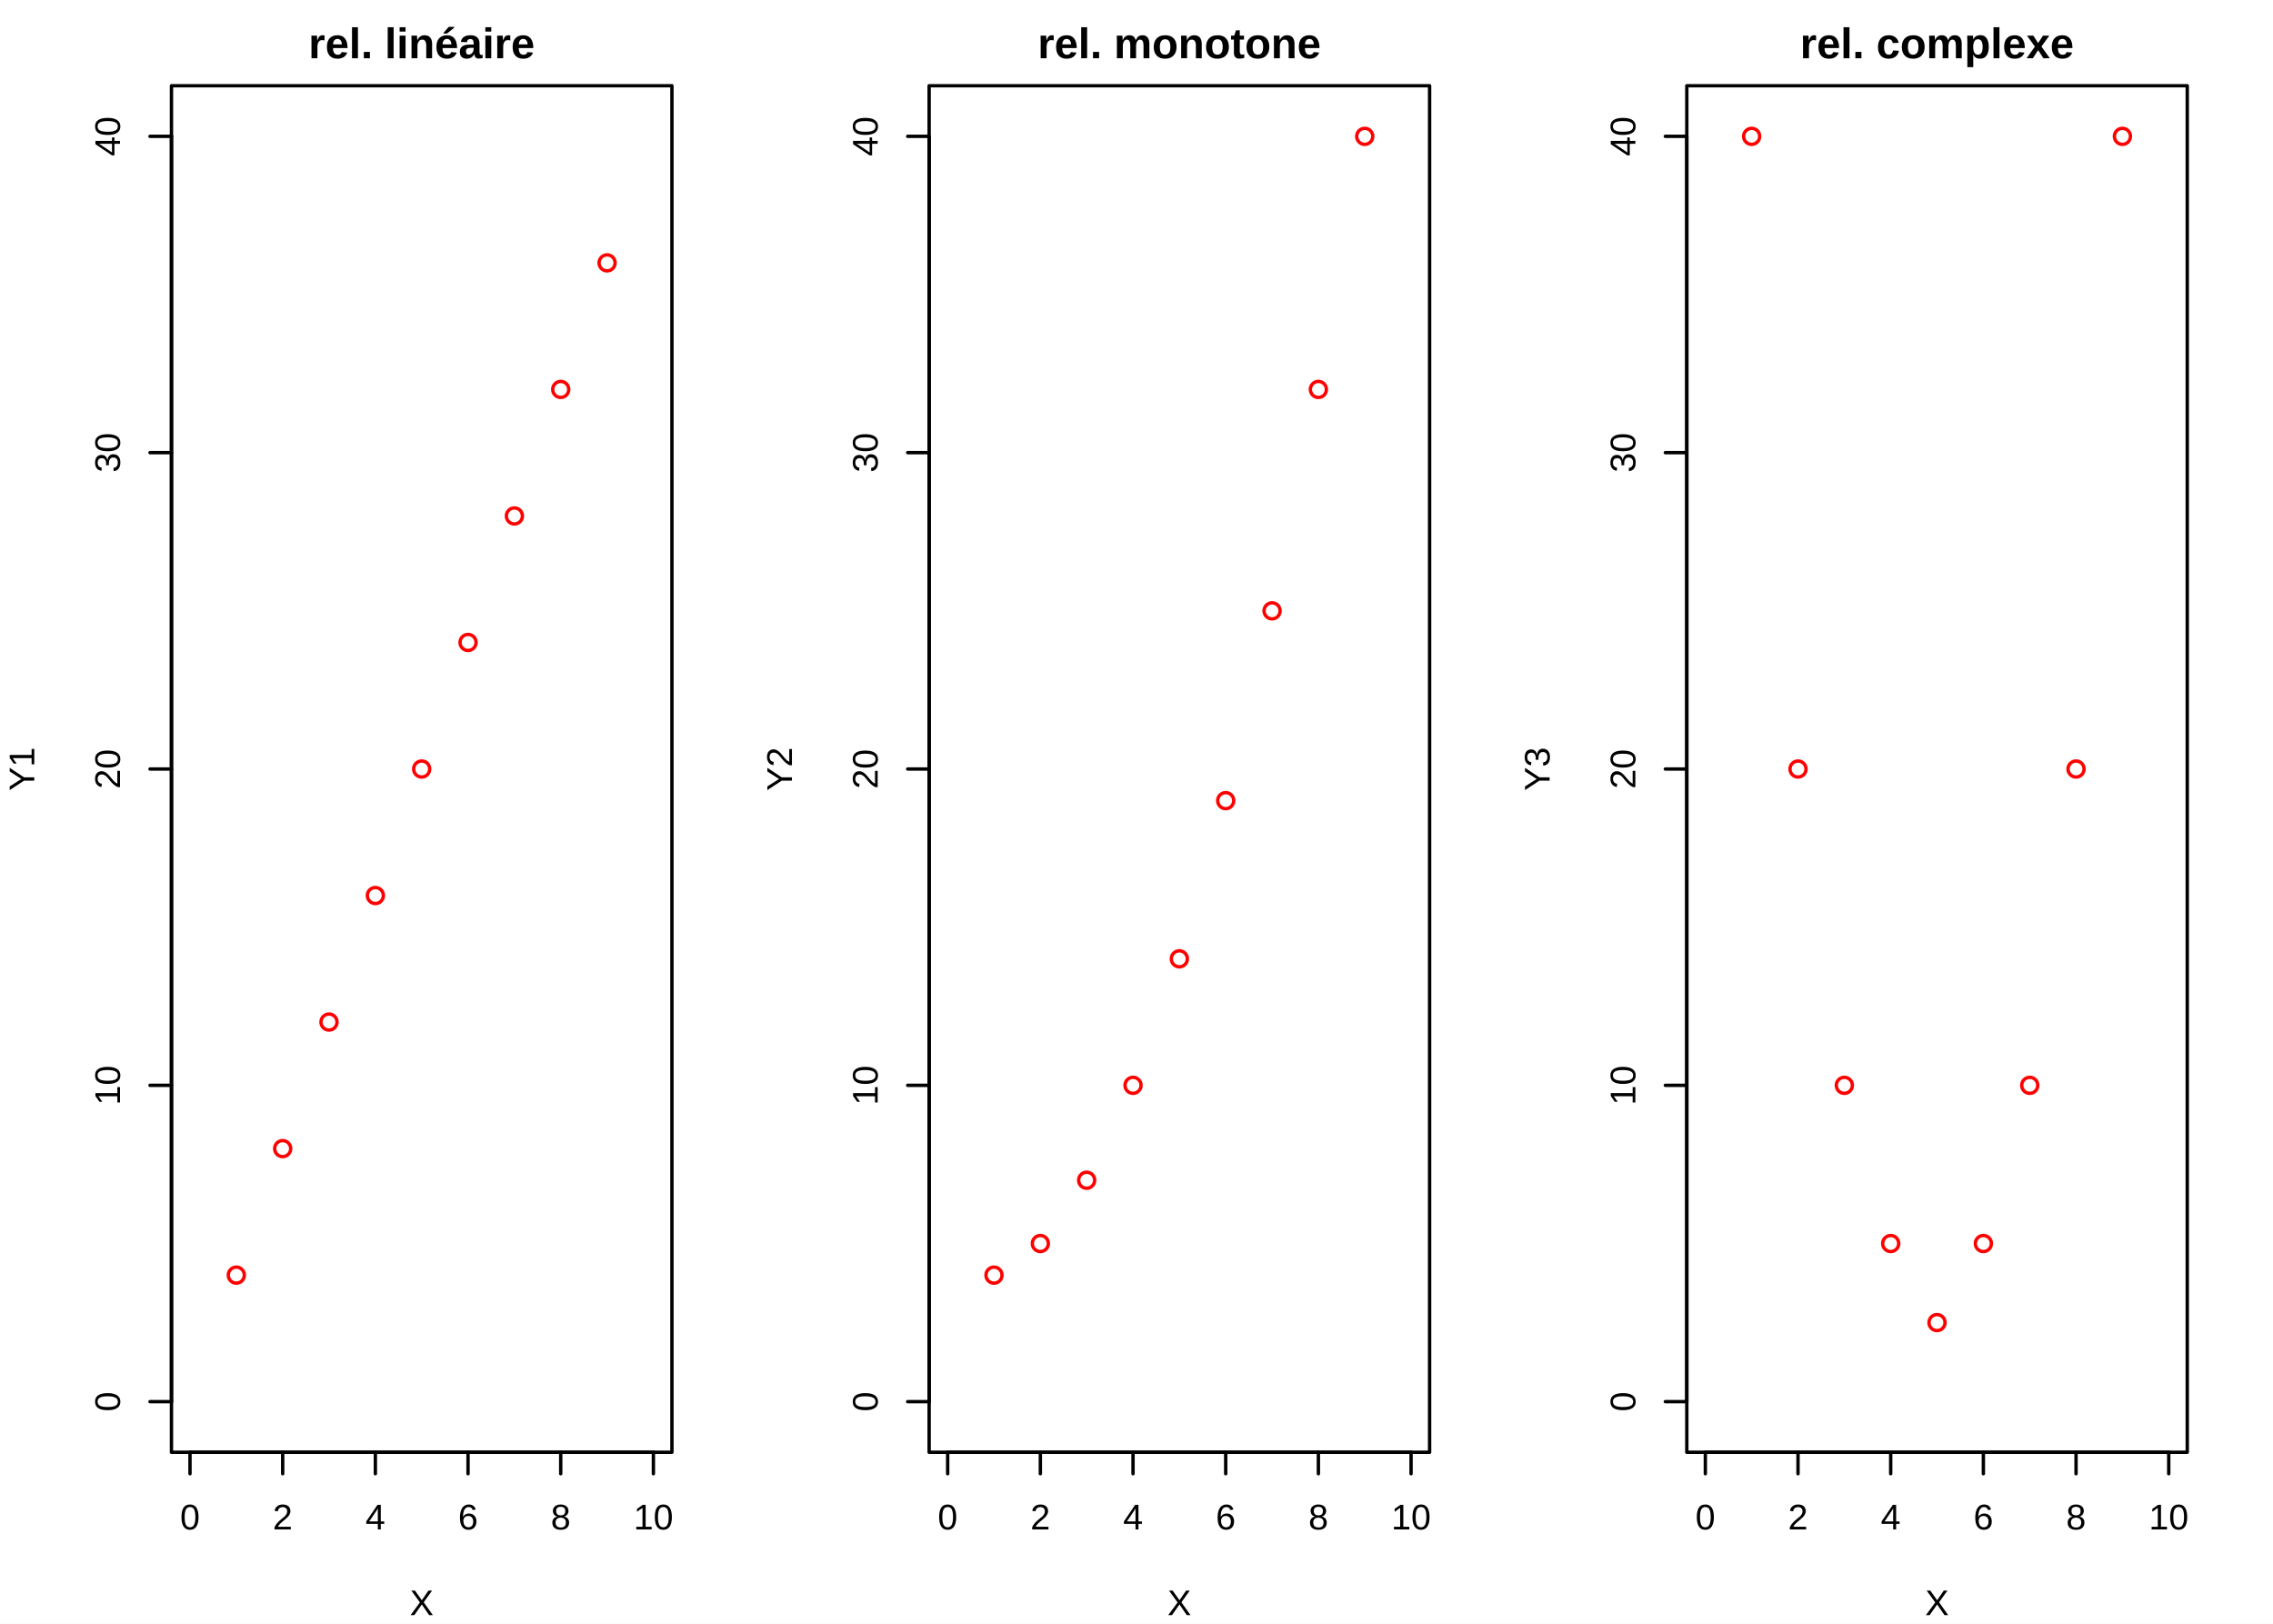
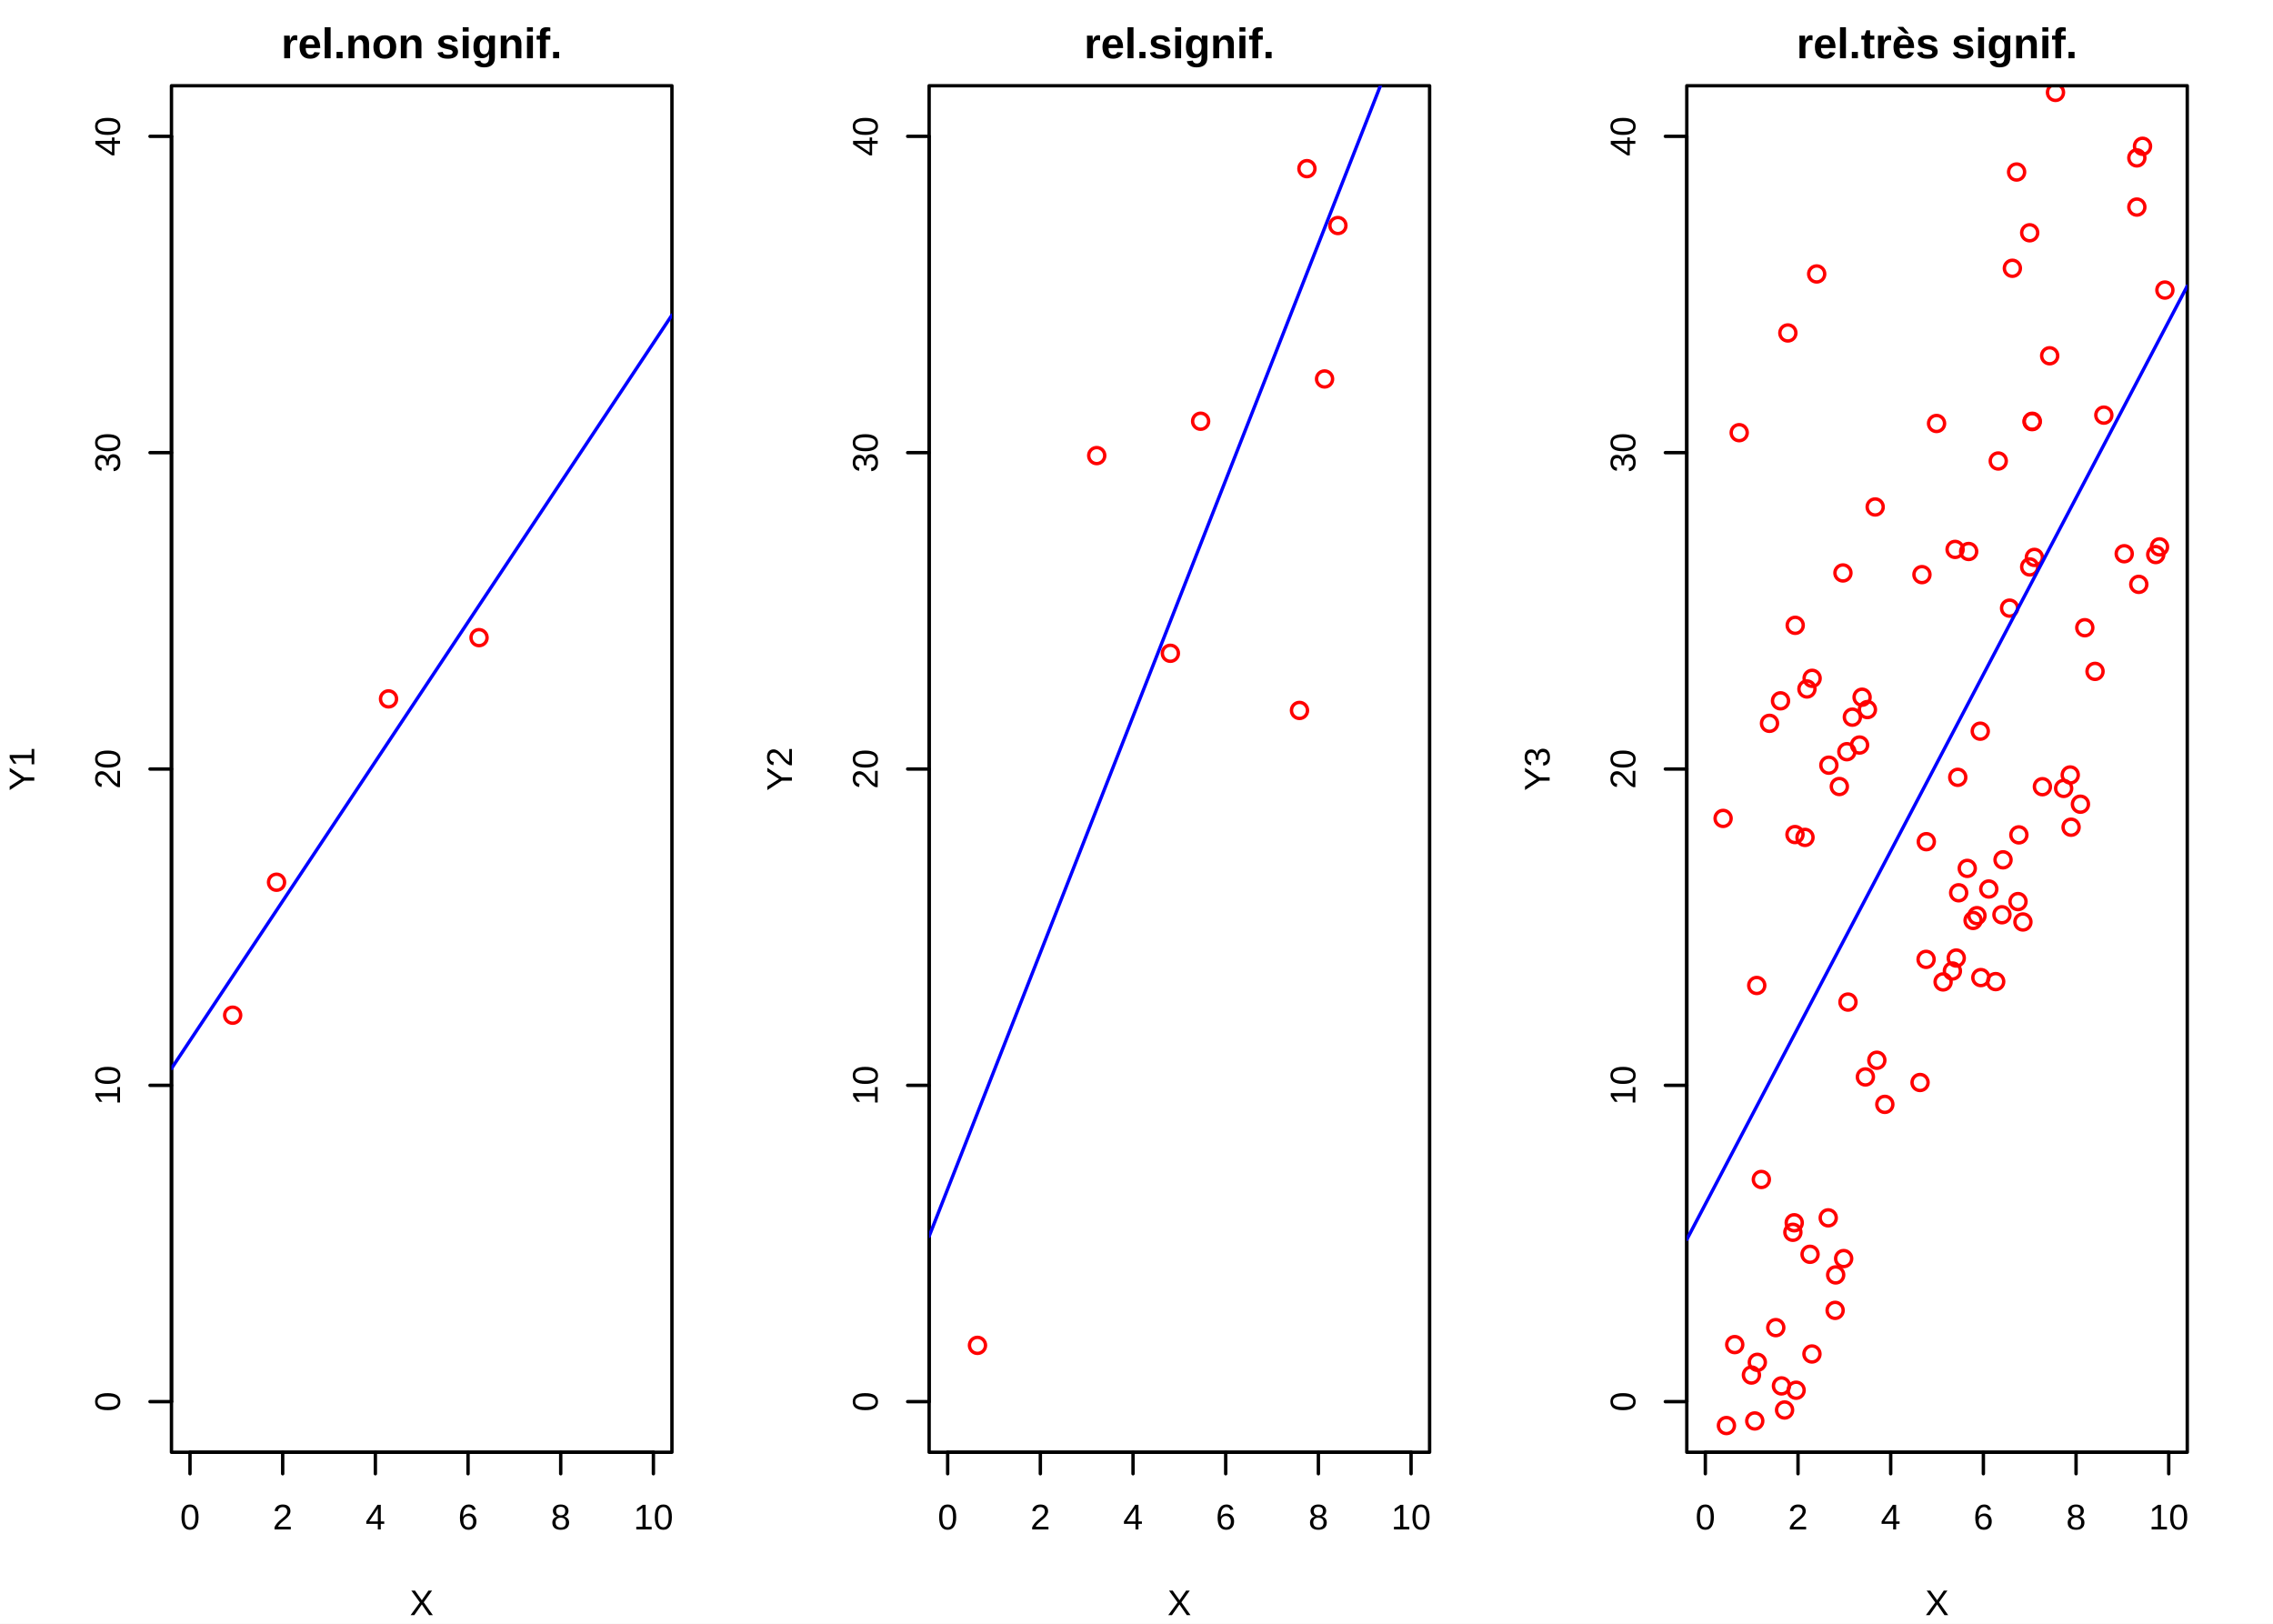
<svg xmlns="http://www.w3.org/2000/svg" class="svglite" width="504.00pt" height="360.00pt" viewBox="0 0 504.00 360.00">
  <defs>
    <style type="text/css">
    .svglite line, .svglite polyline, .svglite polygon, .svglite path, .svglite rect, .svglite circle {
      fill: none;
      stroke: #000000;
      stroke-linecap: round;
      stroke-linejoin: round;
      stroke-miterlimit: 10.00;
    }
  </style>
  </defs>
  <rect width="100%" height="100%" style="stroke: none; fill: #FFFFFF;" />
  <defs>
    <clipPath id="cpMC4wMHw1MDQuMDB8MC4wMHwzNjAuMDA=">
      <rect x="0.00" y="0.00" width="504.00" height="360.00" />
    </clipPath>
  </defs>
  <g clip-path="url(#cpMC4wMHw1MDQuMDB8MC4wMHwzNjAuMDA=)">
</g>
  <defs>
    <clipPath id="cpMzguMDJ8MTQ4Ljk5fDE5LjAxfDMyMS45OA==">
      <rect x="38.02" y="19.01" width="110.98" height="302.98" />
    </clipPath>
  </defs>
  <g clip-path="url(#cpMzguMDJ8MTQ4Ljk5fDE5LjAxfDMyMS45OA==)">
-     <circle cx="52.40" cy="282.71" r="1.78" style="stroke-width: 0.75; stroke: #FF0000;" />
-     <circle cx="62.68" cy="254.66" r="1.78" style="stroke-width: 0.75; stroke: #FF0000;" />
-     <circle cx="72.95" cy="226.60" r="1.78" style="stroke-width: 0.75; stroke: #FF0000;" />
-     <circle cx="83.23" cy="198.55" r="1.78" style="stroke-width: 0.75; stroke: #FF0000;" />
-     <circle cx="93.50" cy="170.50" r="1.78" style="stroke-width: 0.75; stroke: #FF0000;" />
-     <circle cx="103.78" cy="142.44" r="1.78" style="stroke-width: 0.75; stroke: #FF0000;" />
-     <circle cx="114.06" cy="114.39" r="1.78" style="stroke-width: 0.75; stroke: #FF0000;" />
-     <circle cx="124.33" cy="86.34" r="1.78" style="stroke-width: 0.75; stroke: #FF0000;" />
-     <circle cx="134.61" cy="58.28" r="1.78" style="stroke-width: 0.75; stroke: #FF0000;" />
+     <circle cx="86.15" cy="154.95" r="1.78" style="stroke-width: 0.75; stroke: #FF0000;" />
+     <circle cx="61.32" cy="195.60" r="1.78" style="stroke-width: 0.75; stroke: #FF0000;" />
+     <circle cx="51.59" cy="225.08" r="1.78" style="stroke-width: 0.75; stroke: #FF0000;" />
+     <circle cx="106.22" cy="141.37" r="1.78" style="stroke-width: 0.75; stroke: #FF0000;" />
  </g>
  <g clip-path="url(#cpMC4wMHw1MDQuMDB8MC4wMHwzNjAuMDA=)">
    <line x1="42.13" y1="321.98" x2="144.88" y2="321.98" style="stroke-width: 0.75;" />
    <line x1="42.13" y1="321.98" x2="42.13" y2="326.74" style="stroke-width: 0.75;" />
    <line x1="62.68" y1="321.98" x2="62.68" y2="326.74" style="stroke-width: 0.75;" />
    <line x1="83.23" y1="321.98" x2="83.23" y2="326.74" style="stroke-width: 0.75;" />
    <line x1="103.78" y1="321.98" x2="103.78" y2="326.74" style="stroke-width: 0.75;" />
    <line x1="124.33" y1="321.98" x2="124.33" y2="326.74" style="stroke-width: 0.75;" />
    <line x1="144.88" y1="321.98" x2="144.88" y2="326.74" style="stroke-width: 0.75;" />
    <text x="42.13" y="339.09" text-anchor="middle" style="font-size: 7.92px; font-family: Arial;" textLength="4.40px" lengthAdjust="spacingAndGlyphs">0</text>
    <text x="62.68" y="339.09" text-anchor="middle" style="font-size: 7.92px; font-family: Arial;" textLength="4.40px" lengthAdjust="spacingAndGlyphs">2</text>
    <text x="83.23" y="339.09" text-anchor="middle" style="font-size: 7.92px; font-family: Arial;" textLength="4.40px" lengthAdjust="spacingAndGlyphs">4</text>
    <text x="103.78" y="339.09" text-anchor="middle" style="font-size: 7.92px; font-family: Arial;" textLength="4.40px" lengthAdjust="spacingAndGlyphs">6</text>
    <text x="124.33" y="339.09" text-anchor="middle" style="font-size: 7.92px; font-family: Arial;" textLength="4.40px" lengthAdjust="spacingAndGlyphs">8</text>
    <text x="144.88" y="339.09" text-anchor="middle" style="font-size: 7.92px; font-family: Arial;" textLength="8.80px" lengthAdjust="spacingAndGlyphs">10</text>
    <line x1="38.02" y1="310.76" x2="38.02" y2="30.23" style="stroke-width: 0.75;" />
    <line x1="38.02" y1="310.76" x2="33.26" y2="310.76" style="stroke-width: 0.75;" />
    <line x1="38.02" y1="240.63" x2="33.26" y2="240.63" style="stroke-width: 0.75;" />
    <line x1="38.02" y1="170.50" x2="33.26" y2="170.50" style="stroke-width: 0.75;" />
    <line x1="38.02" y1="100.36" x2="33.26" y2="100.36" style="stroke-width: 0.75;" />
    <line x1="38.02" y1="30.23" x2="33.26" y2="30.23" style="stroke-width: 0.75;" />
    <text transform="translate(26.61,310.76) rotate(-90)" text-anchor="middle" style="font-size: 7.92px; font-family: Arial;" textLength="4.40px" lengthAdjust="spacingAndGlyphs">0</text>
    <text transform="translate(26.61,240.63) rotate(-90)" text-anchor="middle" style="font-size: 7.92px; font-family: Arial;" textLength="8.80px" lengthAdjust="spacingAndGlyphs">10</text>
    <text transform="translate(26.61,170.50) rotate(-90)" text-anchor="middle" style="font-size: 7.92px; font-family: Arial;" textLength="8.80px" lengthAdjust="spacingAndGlyphs">20</text>
    <text transform="translate(26.61,100.36) rotate(-90)" text-anchor="middle" style="font-size: 7.92px; font-family: Arial;" textLength="8.80px" lengthAdjust="spacingAndGlyphs">30</text>
    <text transform="translate(26.61,30.23) rotate(-90)" text-anchor="middle" style="font-size: 7.92px; font-family: Arial;" textLength="8.80px" lengthAdjust="spacingAndGlyphs">40</text>
    <polyline points="38.02,321.98 148.99,321.98 148.99,19.01 38.02,19.01 38.02,321.98 " style="stroke-width: 0.75;" />
  </g>
  <defs>
    <clipPath id="cpMC4wMHwxNjguMDB8MC4wMHwzNjAuMDA=">
      <rect x="0.00" y="0.00" width="168.00" height="360.00" />
    </clipPath>
  </defs>
  <g clip-path="url(#cpMC4wMHwxNjguMDB8MC4wMHwzNjAuMDA=)">
-     <text x="93.50" y="12.92" text-anchor="middle" style="font-size: 9.50px; font-weight: bold; font-family: Arial;" textLength="50.18px" lengthAdjust="spacingAndGlyphs">rel. linéaire</text>
+     <text x="93.50" y="12.92" text-anchor="middle" style="font-size: 9.50px; font-weight: bold; font-family: Arial;" textLength="62.25px" lengthAdjust="spacingAndGlyphs">rel.non signif.</text>
    <text x="93.50" y="358.10" text-anchor="middle" style="font-size: 7.92px; font-family: Arial;" textLength="5.27px" lengthAdjust="spacingAndGlyphs">X</text>
    <text transform="translate(7.60,170.50) rotate(-90)" text-anchor="middle" style="font-size: 7.92px; font-family: Arial;" textLength="9.67px" lengthAdjust="spacingAndGlyphs">Y1</text>
  </g>
+   <g clip-path="url(#cpMzguMDJ8MTQ4Ljk5fDE5LjAxfDMyMS45OA==)">
+     <line x1="38.02" y1="236.90" x2="148.99" y2="69.86" style="stroke-width: 0.75; stroke: #0000FF;" />
+   </g>
  <defs>
    <clipPath id="cpMjA2LjAyfDMxNi45OXwxOS4wMXwzMjEuOTg=">
      <rect x="206.02" y="19.01" width="110.98" height="302.98" />
    </clipPath>
  </defs>
  <g clip-path="url(#cpMjA2LjAyfDMxNi45OXwxOS4wMXwzMjEuOTg=)">
-     <circle cx="220.40" cy="282.71" r="1.78" style="stroke-width: 0.75; stroke: #FF0000;" />
-     <circle cx="230.68" cy="275.70" r="1.78" style="stroke-width: 0.75; stroke: #FF0000;" />
-     <circle cx="240.95" cy="261.67" r="1.78" style="stroke-width: 0.75; stroke: #FF0000;" />
-     <circle cx="251.23" cy="240.63" r="1.78" style="stroke-width: 0.75; stroke: #FF0000;" />
-     <circle cx="261.50" cy="212.58" r="1.78" style="stroke-width: 0.75; stroke: #FF0000;" />
-     <circle cx="271.78" cy="177.51" r="1.78" style="stroke-width: 0.75; stroke: #FF0000;" />
-     <circle cx="282.06" cy="135.43" r="1.78" style="stroke-width: 0.75; stroke: #FF0000;" />
-     <circle cx="292.33" cy="86.34" r="1.78" style="stroke-width: 0.75; stroke: #FF0000;" />
-     <circle cx="302.61" cy="30.23" r="1.78" style="stroke-width: 0.75; stroke: #FF0000;" />
+     <circle cx="288.14" cy="157.51" r="1.78" style="stroke-width: 0.75; stroke: #FF0000;" />
+     <circle cx="259.51" cy="144.84" r="1.78" style="stroke-width: 0.75; stroke: #FF0000;" />
+     <circle cx="289.79" cy="37.39" r="1.78" style="stroke-width: 0.75; stroke: #FF0000;" />
+     <circle cx="216.74" cy="298.28" r="1.78" style="stroke-width: 0.75; stroke: #FF0000;" />
+     <circle cx="310.64" cy="0.29" r="1.78" style="stroke-width: 0.75; stroke: #FF0000;" />
+     <circle cx="293.70" cy="84.02" r="1.78" style="stroke-width: 0.75; stroke: #FF0000;" />
+     <circle cx="266.22" cy="93.39" r="1.78" style="stroke-width: 0.75; stroke: #FF0000;" />
+     <circle cx="296.66" cy="50.00" r="1.78" style="stroke-width: 0.75; stroke: #FF0000;" />
+     <circle cx="243.18" cy="101.01" r="1.78" style="stroke-width: 0.75; stroke: #FF0000;" />
  </g>
  <g clip-path="url(#cpMC4wMHw1MDQuMDB8MC4wMHwzNjAuMDA=)">
    <line x1="210.13" y1="321.98" x2="312.88" y2="321.98" style="stroke-width: 0.75;" />
    <line x1="210.13" y1="321.98" x2="210.13" y2="326.74" style="stroke-width: 0.75;" />
    <line x1="230.68" y1="321.98" x2="230.68" y2="326.74" style="stroke-width: 0.75;" />
    <line x1="251.23" y1="321.98" x2="251.23" y2="326.74" style="stroke-width: 0.75;" />
    <line x1="271.78" y1="321.98" x2="271.78" y2="326.74" style="stroke-width: 0.75;" />
    <line x1="292.33" y1="321.98" x2="292.33" y2="326.74" style="stroke-width: 0.75;" />
    <line x1="312.88" y1="321.98" x2="312.88" y2="326.74" style="stroke-width: 0.75;" />
    <text x="210.13" y="339.09" text-anchor="middle" style="font-size: 7.92px; font-family: Arial;" textLength="4.40px" lengthAdjust="spacingAndGlyphs">0</text>
    <text x="230.68" y="339.09" text-anchor="middle" style="font-size: 7.92px; font-family: Arial;" textLength="4.40px" lengthAdjust="spacingAndGlyphs">2</text>
    <text x="251.23" y="339.09" text-anchor="middle" style="font-size: 7.92px; font-family: Arial;" textLength="4.40px" lengthAdjust="spacingAndGlyphs">4</text>
    <text x="271.78" y="339.09" text-anchor="middle" style="font-size: 7.92px; font-family: Arial;" textLength="4.40px" lengthAdjust="spacingAndGlyphs">6</text>
    <text x="292.33" y="339.09" text-anchor="middle" style="font-size: 7.92px; font-family: Arial;" textLength="4.40px" lengthAdjust="spacingAndGlyphs">8</text>
    <text x="312.88" y="339.09" text-anchor="middle" style="font-size: 7.92px; font-family: Arial;" textLength="8.80px" lengthAdjust="spacingAndGlyphs">10</text>
    <line x1="206.02" y1="310.76" x2="206.02" y2="30.23" style="stroke-width: 0.75;" />
    <line x1="206.02" y1="310.76" x2="201.26" y2="310.76" style="stroke-width: 0.75;" />
    <line x1="206.02" y1="240.63" x2="201.26" y2="240.63" style="stroke-width: 0.75;" />
    <line x1="206.02" y1="170.50" x2="201.26" y2="170.50" style="stroke-width: 0.75;" />
    <line x1="206.02" y1="100.36" x2="201.26" y2="100.36" style="stroke-width: 0.75;" />
    <line x1="206.02" y1="30.23" x2="201.26" y2="30.23" style="stroke-width: 0.75;" />
    <text transform="translate(194.61,310.76) rotate(-90)" text-anchor="middle" style="font-size: 7.92px; font-family: Arial;" textLength="4.40px" lengthAdjust="spacingAndGlyphs">0</text>
    <text transform="translate(194.61,240.63) rotate(-90)" text-anchor="middle" style="font-size: 7.92px; font-family: Arial;" textLength="8.80px" lengthAdjust="spacingAndGlyphs">10</text>
    <text transform="translate(194.61,170.50) rotate(-90)" text-anchor="middle" style="font-size: 7.92px; font-family: Arial;" textLength="8.80px" lengthAdjust="spacingAndGlyphs">20</text>
    <text transform="translate(194.61,100.36) rotate(-90)" text-anchor="middle" style="font-size: 7.92px; font-family: Arial;" textLength="8.80px" lengthAdjust="spacingAndGlyphs">30</text>
    <text transform="translate(194.61,30.23) rotate(-90)" text-anchor="middle" style="font-size: 7.92px; font-family: Arial;" textLength="8.80px" lengthAdjust="spacingAndGlyphs">40</text>
    <polyline points="206.02,321.98 316.99,321.98 316.99,19.01 206.02,19.01 206.02,321.98 " style="stroke-width: 0.75;" />
  </g>
  <defs>
    <clipPath id="cpMTY4LjAwfDMzNi4wMHwwLjAwfDM2MC4wMA==">
      <rect x="168.00" y="0.00" width="168.00" height="360.00" />
    </clipPath>
  </defs>
  <g clip-path="url(#cpMTY4LjAwfDMzNi4wMHwwLjAwfDM2MC4wMA==)">
-     <text x="261.50" y="12.92" text-anchor="middle" style="font-size: 9.50px; font-weight: bold; font-family: Arial;" textLength="62.81px" lengthAdjust="spacingAndGlyphs">rel. monotone</text>
+     <text x="261.50" y="12.92" text-anchor="middle" style="font-size: 9.50px; font-weight: bold; font-family: Arial;" textLength="42.21px" lengthAdjust="spacingAndGlyphs">rel.signif.</text>
    <text x="261.50" y="358.10" text-anchor="middle" style="font-size: 7.92px; font-family: Arial;" textLength="5.27px" lengthAdjust="spacingAndGlyphs">X</text>
    <text transform="translate(175.60,170.50) rotate(-90)" text-anchor="middle" style="font-size: 7.92px; font-family: Arial;" textLength="9.67px" lengthAdjust="spacingAndGlyphs">Y2</text>
  </g>
+   <g clip-path="url(#cpMjA2LjAyfDMxNi45OXwxOS4wMXwzMjEuOTg=)">
+     <line x1="206.02" y1="274.09" x2="313.54" y2="0.00" style="stroke-width: 0.75; stroke: #0000FF;" />
+   </g>
  <defs>
    <clipPath id="cpMzc0LjAyfDQ4NC45OXwxOS4wMXwzMjEuOTg=">
      <rect x="374.02" y="19.01" width="110.98" height="302.98" />
    </clipPath>
  </defs>
  <g clip-path="url(#cpMzc0LjAyfDQ4NC45OXwxOS4wMXwzMjEuOTg=)">
-     <circle cx="388.40" cy="30.23" r="1.78" style="stroke-width: 0.75; stroke: #FF0000;" />
-     <circle cx="398.68" cy="170.50" r="1.78" style="stroke-width: 0.75; stroke: #FF0000;" />
-     <circle cx="408.95" cy="240.63" r="1.78" style="stroke-width: 0.75; stroke: #FF0000;" />
-     <circle cx="419.23" cy="275.70" r="1.78" style="stroke-width: 0.75; stroke: #FF0000;" />
-     <circle cx="429.50" cy="293.23" r="1.78" style="stroke-width: 0.75; stroke: #FF0000;" />
-     <circle cx="439.78" cy="275.70" r="1.78" style="stroke-width: 0.75; stroke: #FF0000;" />
-     <circle cx="450.06" cy="240.63" r="1.78" style="stroke-width: 0.75; stroke: #FF0000;" />
-     <circle cx="460.33" cy="170.50" r="1.78" style="stroke-width: 0.75; stroke: #FF0000;" />
-     <circle cx="470.61" cy="30.23" r="1.78" style="stroke-width: 0.75; stroke: #FF0000;" />
+     <circle cx="464.54" cy="148.85" r="1.78" style="stroke-width: 0.75; stroke: #FF0000;" />
+     <circle cx="455.77" cy="20.49" r="1.78" style="stroke-width: 0.75; stroke: #FF0000;" />
+     <circle cx="412.33" cy="165.18" r="1.78" style="stroke-width: 0.75; stroke: #FF0000;" />
+     <circle cx="448.55" cy="204.41" r="1.78" style="stroke-width: 0.75; stroke: #FF0000;" />
+     <circle cx="407.03" cy="282.66" r="1.78" style="stroke-width: 0.75; stroke: #FF0000;" />
+     <circle cx="442.51" cy="217.63" r="1.78" style="stroke-width: 0.75; stroke: #FF0000;" />
+     <circle cx="480.03" cy="64.31" r="1.78" style="stroke-width: 0.75; stroke: #FF0000;" />
+     <circle cx="434.10" cy="172.34" r="1.78" style="stroke-width: 0.75; stroke: #FF0000;" />
+     <circle cx="433.77" cy="212.41" r="1.78" style="stroke-width: 0.75; stroke: #FF0000;" />
+     <circle cx="473.81" cy="35.01" r="1.78" style="stroke-width: 0.75; stroke: #FF0000;" />
+     <circle cx="392.36" cy="160.37" r="1.78" style="stroke-width: 0.75; stroke: #FF0000;" />
+     <circle cx="437.50" cy="204.07" r="1.78" style="stroke-width: 0.75; stroke: #FF0000;" />
+     <circle cx="405.52" cy="169.65" r="1.78" style="stroke-width: 0.75; stroke: #FF0000;" />
+     <circle cx="429.40" cy="93.89" r="1.78" style="stroke-width: 0.75; stroke: #FF0000;" />
+     <circle cx="389.53" cy="218.49" r="1.78" style="stroke-width: 0.75; stroke: #FF0000;" />
+     <circle cx="416.16" cy="235.07" r="1.78" style="stroke-width: 0.75; stroke: #FF0000;" />
+     <circle cx="462.27" cy="139.17" r="1.78" style="stroke-width: 0.75; stroke: #FF0000;" />
+     <circle cx="447.65" cy="185.10" r="1.78" style="stroke-width: 0.75; stroke: #FF0000;" />
+     <circle cx="430.42" cy="4.22" r="1.78" style="stroke-width: 0.75; stroke: #FF0000;" />
+     <circle cx="425.74" cy="240.00" r="1.78" style="stroke-width: 0.75; stroke: #FF0000;" />
+     <circle cx="405.38" cy="270.01" r="1.78" style="stroke-width: 0.75; stroke: #FF0000;" />
+     <circle cx="462.28" cy="7.16" r="1.78" style="stroke-width: 0.75; stroke: #FF0000;" />
+     <circle cx="407.84" cy="174.38" r="1.78" style="stroke-width: 0.75; stroke: #FF0000;" />
+     <circle cx="395.70" cy="312.61" r="1.78" style="stroke-width: 0.75; stroke: #FF0000;" />
+     <circle cx="439.22" cy="216.74" r="1.78" style="stroke-width: 0.75; stroke: #FF0000;" />
+     <circle cx="459.23" cy="183.40" r="1.78" style="stroke-width: 0.75; stroke: #FF0000;" />
+     <circle cx="451.09" cy="123.58" r="1.78" style="stroke-width: 0.75; stroke: #FF0000;" />
+     <circle cx="409.76" cy="222.17" r="1.78" style="stroke-width: 0.75; stroke: #FF0000;" />
+     <circle cx="417.93" cy="244.85" r="1.78" style="stroke-width: 0.75; stroke: #FF0000;" />
+     <circle cx="409.51" cy="166.66" r="1.78" style="stroke-width: 0.75; stroke: #FF0000;" />
+     <circle cx="408.64" cy="127.03" r="1.78" style="stroke-width: 0.75; stroke: #FF0000;" />
+     <circle cx="389.66" cy="302.04" r="1.78" style="stroke-width: 0.75; stroke: #FF0000;" />
+     <circle cx="410.73" cy="159.00" r="1.78" style="stroke-width: 0.75; stroke: #FF0000;" />
+     <circle cx="400.66" cy="152.75" r="1.78" style="stroke-width: 0.75; stroke: #FF0000;" />
+     <circle cx="450.58" cy="93.48" r="1.78" style="stroke-width: 0.75; stroke: #FF0000;" />
+     <circle cx="427.08" cy="212.70" r="1.78" style="stroke-width: 0.75; stroke: #FF0000;" />
+     <circle cx="413.62" cy="238.77" r="1.78" style="stroke-width: 0.75; stroke: #FF0000;" />
+     <circle cx="478.83" cy="121.25" r="1.78" style="stroke-width: 0.75; stroke: #FF0000;" />
+     <circle cx="402.82" cy="60.74" r="1.78" style="stroke-width: 0.75; stroke: #FF0000;" />
+     <circle cx="389.09" cy="315.04" r="1.78" style="stroke-width: 0.75; stroke: #FF0000;" />
+     <circle cx="440.98" cy="197.10" r="1.78" style="stroke-width: 0.75; stroke: #FF0000;" />
+     <circle cx="447.15" cy="38.14" r="1.78" style="stroke-width: 0.75; stroke: #FF0000;" />
+     <circle cx="443.08" cy="102.21" r="1.78" style="stroke-width: 0.75; stroke: #FF0000;" />
+     <circle cx="461.30" cy="178.30" r="1.78" style="stroke-width: 0.75; stroke: #FF0000;" />
+     <circle cx="408.80" cy="279.04" r="1.78" style="stroke-width: 0.75; stroke: #FF0000;" />
+     <circle cx="386.47" cy="332.38" r="1.78" style="stroke-width: 0.75; stroke: #FF0000;" />
+     <circle cx="445.59" cy="134.83" r="1.78" style="stroke-width: 0.75; stroke: #FF0000;" />
+     <circle cx="439.09" cy="162.11" r="1.78" style="stroke-width: 0.75; stroke: #FF0000;" />
+     <circle cx="474.24" cy="129.56" r="1.78" style="stroke-width: 0.75; stroke: #FF0000;" />
+     <circle cx="400.23" cy="185.66" r="1.78" style="stroke-width: 0.75; stroke: #FF0000;" />
+     <circle cx="415.79" cy="112.40" r="1.78" style="stroke-width: 0.75; stroke: #FF0000;" />
+     <circle cx="382.81" cy="316.06" r="1.78" style="stroke-width: 0.75; stroke: #FF0000;" />
+     <circle cx="398.01" cy="185.03" r="1.78" style="stroke-width: 0.75; stroke: #FF0000;" />
+     <circle cx="446.21" cy="59.48" r="1.78" style="stroke-width: 0.75; stroke: #FF0000;" />
+     <circle cx="436.52" cy="122.27" r="1.78" style="stroke-width: 0.75; stroke: #FF0000;" />
+     <circle cx="397.54" cy="273.21" r="1.78" style="stroke-width: 0.75; stroke: #FF0000;" />
+     <circle cx="397.84" cy="271.10" r="1.78" style="stroke-width: 0.75; stroke: #FF0000;" />
+     <circle cx="452.87" cy="174.42" r="1.78" style="stroke-width: 0.75; stroke: #FF0000;" />
+     <circle cx="396.43" cy="73.82" r="1.78" style="stroke-width: 0.75; stroke: #FF0000;" />
+     <circle cx="459.04" cy="171.82" r="1.78" style="stroke-width: 0.75; stroke: #FF0000;" />
+     <circle cx="388.35" cy="304.86" r="1.78" style="stroke-width: 0.75; stroke: #FF0000;" />
+     <circle cx="454.48" cy="78.88" r="1.78" style="stroke-width: 0.75; stroke: #FF0000;" />
+     <circle cx="401.77" cy="300.19" r="1.78" style="stroke-width: 0.75; stroke: #FF0000;" />
+     <circle cx="395.01" cy="307.27" r="1.78" style="stroke-width: 0.75; stroke: #FF0000;" />
+     <circle cx="406.91" cy="290.52" r="1.78" style="stroke-width: 0.75; stroke: #FF0000;" />
+     <circle cx="450.05" cy="125.69" r="1.78" style="stroke-width: 0.75; stroke: #FF0000;" />
+     <circle cx="390.55" cy="261.50" r="1.78" style="stroke-width: 0.75; stroke: #FF0000;" />
+     <circle cx="393.75" cy="294.35" r="1.78" style="stroke-width: 0.75; stroke: #FF0000;" />
+     <circle cx="414.07" cy="157.32" r="1.78" style="stroke-width: 0.75; stroke: #FF0000;" />
+     <circle cx="382.07" cy="181.45" r="1.78" style="stroke-width: 0.75; stroke: #FF0000;" />
+     <circle cx="401.35" cy="278.09" r="1.78" style="stroke-width: 0.75; stroke: #FF0000;" />
+     <circle cx="426.16" cy="127.40" r="1.78" style="stroke-width: 0.75; stroke: #FF0000;" />
+     <circle cx="401.81" cy="150.39" r="1.78" style="stroke-width: 0.75; stroke: #FF0000;" />
+     <circle cx="450.62" cy="93.40" r="1.78" style="stroke-width: 0.75; stroke: #FF0000;" />
+     <circle cx="471.01" cy="122.77" r="1.78" style="stroke-width: 0.75; stroke: #FF0000;" />
+     <circle cx="436.21" cy="192.53" r="1.78" style="stroke-width: 0.75; stroke: #FF0000;" />
+     <circle cx="432.91" cy="215.28" r="1.78" style="stroke-width: 0.75; stroke: #FF0000;" />
+     <circle cx="385.64" cy="95.93" r="1.78" style="stroke-width: 0.75; stroke: #FF0000;" />
+     <circle cx="443.90" cy="202.81" r="1.78" style="stroke-width: 0.75; stroke: #FF0000;" />
+     <circle cx="444.14" cy="190.63" r="1.78" style="stroke-width: 0.75; stroke: #FF0000;" />
+     <circle cx="398.06" cy="138.64" r="1.78" style="stroke-width: 0.75; stroke: #FF0000;" />
+     <circle cx="433.51" cy="121.81" r="1.78" style="stroke-width: 0.75; stroke: #FF0000;" />
+     <circle cx="386.09" cy="332.28" r="1.78" style="stroke-width: 0.75; stroke: #FF0000;" />
+     <circle cx="447.46" cy="199.89" r="1.78" style="stroke-width: 0.75; stroke: #FF0000;" />
+     <circle cx="398.26" cy="308.23" r="1.78" style="stroke-width: 0.75; stroke: #FF0000;" />
+     <circle cx="466.49" cy="92.04" r="1.78" style="stroke-width: 0.75; stroke: #FF0000;" />
+     <circle cx="427.13" cy="186.61" r="1.78" style="stroke-width: 0.75; stroke: #FF0000;" />
+     <circle cx="438.36" cy="203.01" r="1.78" style="stroke-width: 0.75; stroke: #FF0000;" />
+     <circle cx="475.07" cy="32.43" r="1.78" style="stroke-width: 0.75; stroke: #FF0000;" />
+     <circle cx="394.80" cy="155.38" r="1.78" style="stroke-width: 0.75; stroke: #FF0000;" />
+     <circle cx="430.85" cy="217.70" r="1.78" style="stroke-width: 0.75; stroke: #FF0000;" />
+     <circle cx="412.89" cy="154.58" r="1.78" style="stroke-width: 0.75; stroke: #FF0000;" />
+     <circle cx="450.05" cy="51.61" r="1.78" style="stroke-width: 0.75; stroke: #FF0000;" />
+     <circle cx="473.81" cy="45.91" r="1.78" style="stroke-width: 0.75; stroke: #FF0000;" />
+     <circle cx="434.30" cy="197.94" r="1.78" style="stroke-width: 0.75; stroke: #FF0000;" />
+     <circle cx="384.65" cy="298.11" r="1.78" style="stroke-width: 0.75; stroke: #FF0000;" />
+     <circle cx="478.00" cy="122.95" r="1.78" style="stroke-width: 0.75; stroke: #FF0000;" />
+     <circle cx="457.58" cy="174.80" r="1.78" style="stroke-width: 0.75; stroke: #FF0000;" />
  </g>
  <g clip-path="url(#cpMC4wMHw1MDQuMDB8MC4wMHwzNjAuMDA=)">
    <line x1="378.13" y1="321.98" x2="480.88" y2="321.98" style="stroke-width: 0.75;" />
    <line x1="378.13" y1="321.98" x2="378.13" y2="326.74" style="stroke-width: 0.75;" />
    <line x1="398.68" y1="321.98" x2="398.68" y2="326.74" style="stroke-width: 0.75;" />
    <line x1="419.23" y1="321.98" x2="419.23" y2="326.74" style="stroke-width: 0.75;" />
    <line x1="439.78" y1="321.98" x2="439.78" y2="326.74" style="stroke-width: 0.75;" />
    <line x1="460.33" y1="321.98" x2="460.33" y2="326.74" style="stroke-width: 0.75;" />
    <line x1="480.88" y1="321.98" x2="480.88" y2="326.74" style="stroke-width: 0.75;" />
    <text x="378.13" y="339.09" text-anchor="middle" style="font-size: 7.92px; font-family: Arial;" textLength="4.40px" lengthAdjust="spacingAndGlyphs">0</text>
    <text x="398.68" y="339.09" text-anchor="middle" style="font-size: 7.92px; font-family: Arial;" textLength="4.40px" lengthAdjust="spacingAndGlyphs">2</text>
    <text x="419.23" y="339.09" text-anchor="middle" style="font-size: 7.92px; font-family: Arial;" textLength="4.40px" lengthAdjust="spacingAndGlyphs">4</text>
    <text x="439.78" y="339.09" text-anchor="middle" style="font-size: 7.92px; font-family: Arial;" textLength="4.40px" lengthAdjust="spacingAndGlyphs">6</text>
    <text x="460.33" y="339.09" text-anchor="middle" style="font-size: 7.92px; font-family: Arial;" textLength="4.40px" lengthAdjust="spacingAndGlyphs">8</text>
    <text x="480.88" y="339.09" text-anchor="middle" style="font-size: 7.92px; font-family: Arial;" textLength="8.80px" lengthAdjust="spacingAndGlyphs">10</text>
    <line x1="374.02" y1="310.76" x2="374.02" y2="30.23" style="stroke-width: 0.75;" />
    <line x1="374.02" y1="310.76" x2="369.26" y2="310.76" style="stroke-width: 0.75;" />
    <line x1="374.02" y1="240.63" x2="369.26" y2="240.63" style="stroke-width: 0.75;" />
    <line x1="374.02" y1="170.50" x2="369.26" y2="170.50" style="stroke-width: 0.75;" />
    <line x1="374.02" y1="100.36" x2="369.26" y2="100.36" style="stroke-width: 0.75;" />
    <line x1="374.02" y1="30.23" x2="369.26" y2="30.23" style="stroke-width: 0.75;" />
    <text transform="translate(362.61,310.76) rotate(-90)" text-anchor="middle" style="font-size: 7.92px; font-family: Arial;" textLength="4.40px" lengthAdjust="spacingAndGlyphs">0</text>
    <text transform="translate(362.61,240.63) rotate(-90)" text-anchor="middle" style="font-size: 7.92px; font-family: Arial;" textLength="8.80px" lengthAdjust="spacingAndGlyphs">10</text>
    <text transform="translate(362.61,170.50) rotate(-90)" text-anchor="middle" style="font-size: 7.92px; font-family: Arial;" textLength="8.80px" lengthAdjust="spacingAndGlyphs">20</text>
    <text transform="translate(362.61,100.36) rotate(-90)" text-anchor="middle" style="font-size: 7.92px; font-family: Arial;" textLength="8.80px" lengthAdjust="spacingAndGlyphs">30</text>
    <text transform="translate(362.61,30.23) rotate(-90)" text-anchor="middle" style="font-size: 7.92px; font-family: Arial;" textLength="8.80px" lengthAdjust="spacingAndGlyphs">40</text>
    <polyline points="374.02,321.98 484.99,321.98 484.99,19.01 374.02,19.01 374.02,321.98 " style="stroke-width: 0.75;" />
  </g>
  <defs>
    <clipPath id="cpMzM2LjAwfDUwNC4wMHwwLjAwfDM2MC4wMA==">
      <rect x="336.00" y="0.00" width="168.00" height="360.00" />
    </clipPath>
  </defs>
  <g clip-path="url(#cpMzM2LjAwfDUwNC4wMHwwLjAwfDM2MC4wMA==)">
-     <text x="429.50" y="12.92" text-anchor="middle" style="font-size: 9.50px; font-weight: bold; font-family: Arial;" textLength="60.74px" lengthAdjust="spacingAndGlyphs">rel. complexe</text>
+     <text x="429.50" y="12.92" text-anchor="middle" style="font-size: 9.50px; font-weight: bold; font-family: Arial;" textLength="62.27px" lengthAdjust="spacingAndGlyphs">rel.très signif.</text>
    <text x="429.50" y="358.10" text-anchor="middle" style="font-size: 7.92px; font-family: Arial;" textLength="5.27px" lengthAdjust="spacingAndGlyphs">X</text>
    <text transform="translate(343.60,170.50) rotate(-90)" text-anchor="middle" style="font-size: 7.92px; font-family: Arial;" textLength="9.67px" lengthAdjust="spacingAndGlyphs">Y3</text>
  </g>
+   <g clip-path="url(#cpMzc0LjAyfDQ4NC45OXwxOS4wMXwzMjEuOTg=)">
+     <line x1="374.02" y1="274.81" x2="484.99" y2="63.41" style="stroke-width: 0.75; stroke: #0000FF;" />
+   </g>
</svg>
